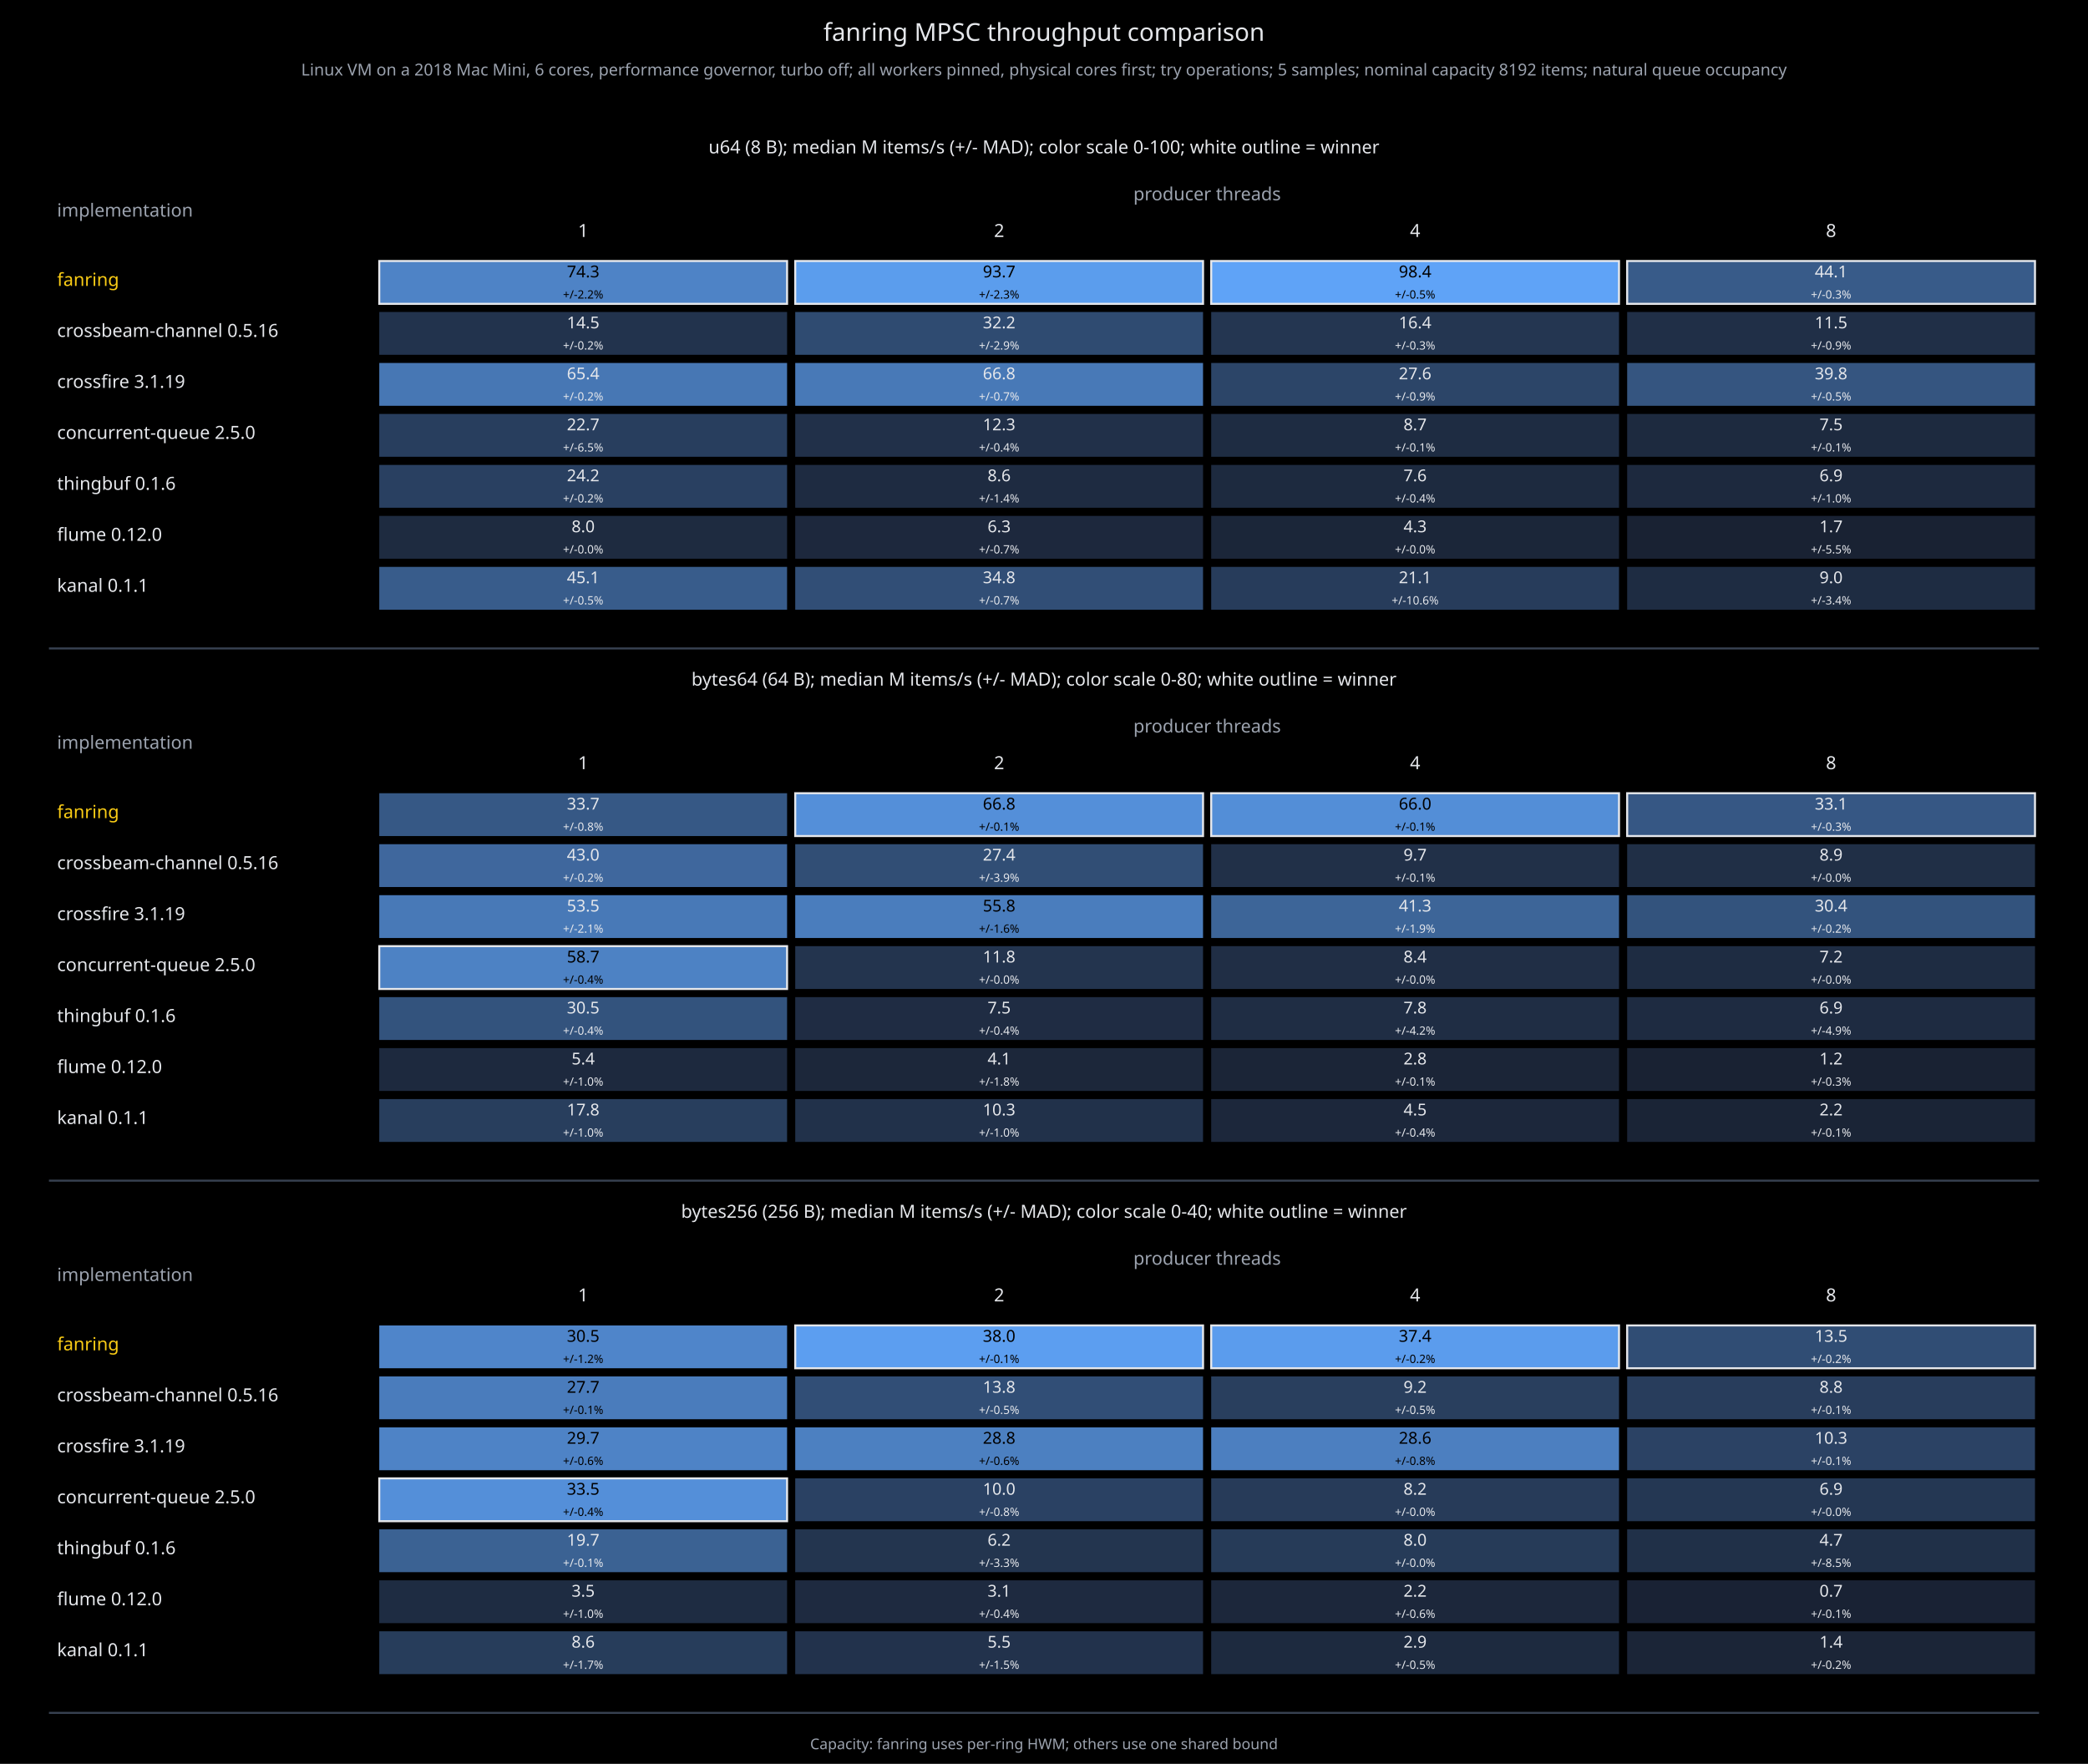
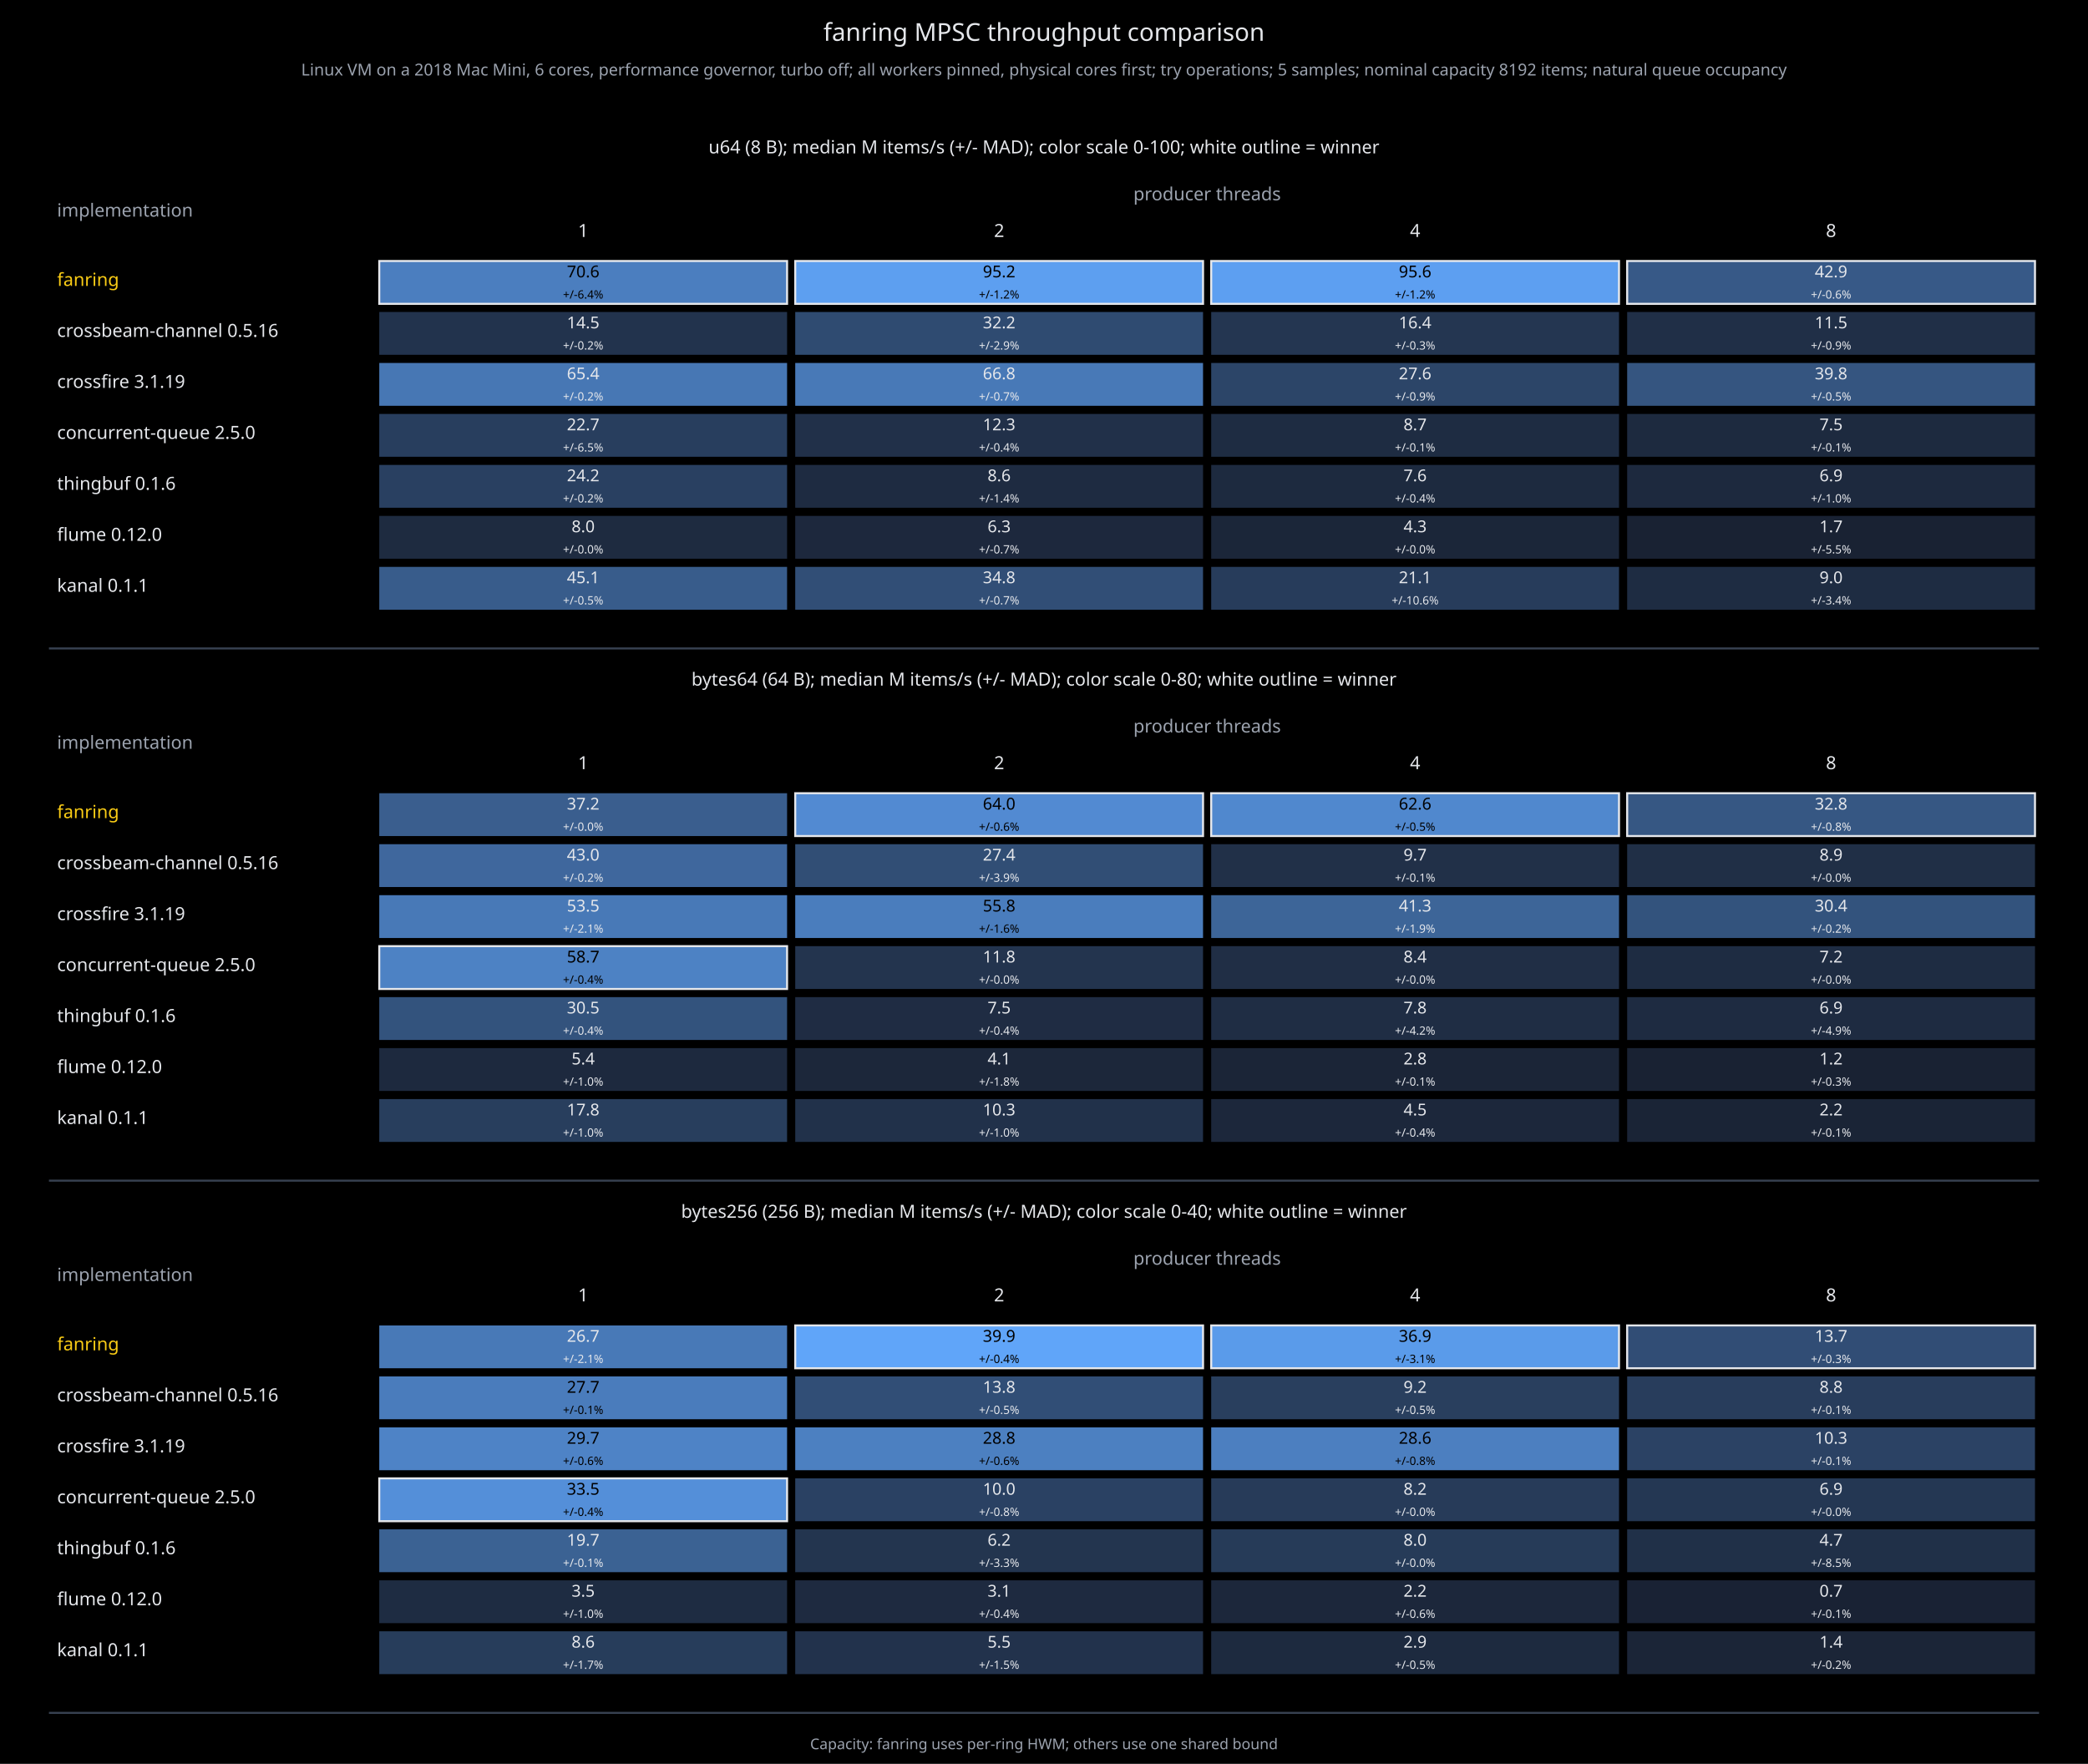
<svg xmlns="http://www.w3.org/2000/svg" width="1024" height="865" viewBox="0 0 1024 865">
  <rect x="0" y="0" width="1024" height="865" opacity="1" fill="#000000" stroke="none" />
  <text x="512" y="17" dy="0.5ex" text-anchor="middle" font-family="sans-serif" font-size="12.097" opacity="1" fill="#E5E7EB">
fanring MPSC throughput comparison
</text>
  <text x="512" y="35" dy="0.5ex" text-anchor="middle" font-family="sans-serif" font-size="8.065" opacity="1" fill="#9CA3AF">
Linux VM on a 2018 Mac Mini, 6 cores, performance governor, turbo off; all workers pinned, physical cores first; try operations; 5 samples; nominal capacity 8192 items; natural queue occupancy
</text>
  <text x="512" y="73" dy="0.5ex" text-anchor="middle" font-family="sans-serif" font-size="8.871" opacity="1" fill="#E5E7EB">
u64 (8 B); median M items/s (+/- MAD); color scale 0-100; white outline = winner
</text>
  <text x="28" y="104" dy="0.5ex" text-anchor="start" font-family="sans-serif" font-size="8.871" opacity="1" fill="#9CA3AF">
implementation
</text>
  <text x="592" y="96" dy="0.5ex" text-anchor="middle" font-family="sans-serif" font-size="8.871" opacity="1" fill="#9CA3AF">
producer threads
</text>
  <text x="286" y="114" dy="0.5ex" text-anchor="middle" font-family="sans-serif" font-size="8.871" opacity="1" fill="#E5E7EB">
1
</text>
  <text x="490" y="114" dy="0.5ex" text-anchor="middle" font-family="sans-serif" font-size="8.871" opacity="1" fill="#E5E7EB">
2
</text>
  <text x="694" y="114" dy="0.5ex" text-anchor="middle" font-family="sans-serif" font-size="8.871" opacity="1" fill="#E5E7EB">
4
</text>
  <text x="898" y="114" dy="0.5ex" text-anchor="middle" font-family="sans-serif" font-size="8.871" opacity="1" fill="#E5E7EB">
8
</text>
  <text x="28" y="138" dy="0.5ex" text-anchor="start" font-family="sans-serif" font-size="8.871" opacity="1" fill="#FACC15">
fanring
</text>
-   <rect x="186" y="128" width="200" height="21" opacity="1" fill="#4E83C6" stroke="none" />
+   <rect x="186" y="128" width="200" height="21" opacity="1" fill="#4B7EBF" stroke="none" />
  <rect x="186" y="128" width="200" height="21" opacity="1" fill="none" stroke="#E5E7EB" />
  <text x="286" y="134" dy="0.5ex" text-anchor="middle" font-family="sans-serif" font-size="8.065" opacity="1" fill="#000000">
- 74.3
+ 70.6
</text>
  <text x="286" y="145" dy="0.5ex" text-anchor="middle" font-family="sans-serif" font-size="5.645" opacity="1" fill="#000000">
- +/-2.2%
- </text>
-   <rect x="390" y="128" width="200" height="21" opacity="1" fill="#5B9DED" stroke="none" />
+ +/-6.4%
+ </text>
+   <rect x="390" y="128" width="200" height="21" opacity="1" fill="#5D9FF0" stroke="none" />
  <rect x="390" y="128" width="200" height="21" opacity="1" fill="none" stroke="#E5E7EB" />
  <text x="490" y="134" dy="0.5ex" text-anchor="middle" font-family="sans-serif" font-size="8.065" opacity="1" fill="#000000">
- 93.7
+ 95.2
</text>
  <text x="490" y="145" dy="0.5ex" text-anchor="middle" font-family="sans-serif" font-size="5.645" opacity="1" fill="#000000">
- +/-2.3%
- </text>
-   <rect x="594" y="128" width="200" height="21" opacity="1" fill="#5FA3F7" stroke="none" />
+ +/-1.2%
+ </text>
+   <rect x="594" y="128" width="200" height="21" opacity="1" fill="#5D9FF1" stroke="none" />
  <rect x="594" y="128" width="200" height="21" opacity="1" fill="none" stroke="#E5E7EB" />
  <text x="694" y="134" dy="0.5ex" text-anchor="middle" font-family="sans-serif" font-size="8.065" opacity="1" fill="#000000">
- 98.4
+ 95.6
</text>
  <text x="694" y="145" dy="0.5ex" text-anchor="middle" font-family="sans-serif" font-size="5.645" opacity="1" fill="#000000">
- +/-0.5%
- </text>
-   <rect x="798" y="128" width="200" height="21" opacity="1" fill="#385B89" stroke="none" />
+ +/-1.2%
+ </text>
+   <rect x="798" y="128" width="200" height="21" opacity="1" fill="#375987" stroke="none" />
  <rect x="798" y="128" width="200" height="21" opacity="1" fill="none" stroke="#E5E7EB" />
  <text x="898" y="134" dy="0.5ex" text-anchor="middle" font-family="sans-serif" font-size="8.065" opacity="1" fill="#E5E7EB">
- 44.1
+ 42.9
</text>
  <text x="898" y="145" dy="0.5ex" text-anchor="middle" font-family="sans-serif" font-size="5.645" opacity="1" fill="#E5E7EB">
- +/-0.3%
+ +/-0.6%
</text>
  <text x="28" y="163" dy="0.5ex" text-anchor="start" font-family="sans-serif" font-size="8.871" opacity="1" fill="#E5E7EB">
crossbeam-channel 0.5.16
</text>
  <rect x="186" y="153" width="200" height="21" opacity="1" fill="#22334D" stroke="none" />
  <text x="286" y="159" dy="0.5ex" text-anchor="middle" font-family="sans-serif" font-size="8.065" opacity="1" fill="#E5E7EB">
14.5
</text>
  <text x="286" y="170" dy="0.5ex" text-anchor="middle" font-family="sans-serif" font-size="5.645" opacity="1" fill="#E5E7EB">
+/-0.2%
</text>
  <rect x="390" y="153" width="200" height="21" opacity="1" fill="#2F4B71" stroke="none" />
  <text x="490" y="159" dy="0.5ex" text-anchor="middle" font-family="sans-serif" font-size="8.065" opacity="1" fill="#E5E7EB">
32.2
</text>
  <text x="490" y="170" dy="0.5ex" text-anchor="middle" font-family="sans-serif" font-size="5.645" opacity="1" fill="#E5E7EB">
+/-2.9%
</text>
  <rect x="594" y="153" width="200" height="21" opacity="1" fill="#243651" stroke="none" />
  <text x="694" y="159" dy="0.5ex" text-anchor="middle" font-family="sans-serif" font-size="8.065" opacity="1" fill="#E5E7EB">
16.4
</text>
  <text x="694" y="170" dy="0.5ex" text-anchor="middle" font-family="sans-serif" font-size="5.645" opacity="1" fill="#E5E7EB">
+/-0.3%
</text>
  <rect x="798" y="153" width="200" height="21" opacity="1" fill="#202F47" stroke="none" />
  <text x="898" y="159" dy="0.5ex" text-anchor="middle" font-family="sans-serif" font-size="8.065" opacity="1" fill="#E5E7EB">
11.5
</text>
  <text x="898" y="170" dy="0.5ex" text-anchor="middle" font-family="sans-serif" font-size="5.645" opacity="1" fill="#E5E7EB">
+/-0.9%
</text>
  <text x="28" y="188" dy="0.5ex" text-anchor="start" font-family="sans-serif" font-size="8.871" opacity="1" fill="#E5E7EB">
crossfire 3.1.19
</text>
  <rect x="186" y="178" width="200" height="21" opacity="1" fill="#4777B4" stroke="none" />
  <text x="286" y="184" dy="0.5ex" text-anchor="middle" font-family="sans-serif" font-size="8.065" opacity="1" fill="#E5E7EB">
65.4
</text>
  <text x="286" y="195" dy="0.5ex" text-anchor="middle" font-family="sans-serif" font-size="5.645" opacity="1" fill="#E5E7EB">
+/-0.2%
</text>
  <rect x="390" y="178" width="200" height="21" opacity="1" fill="#4879B7" stroke="none" />
  <text x="490" y="184" dy="0.5ex" text-anchor="middle" font-family="sans-serif" font-size="8.065" opacity="1" fill="#E5E7EB">
66.8
</text>
  <text x="490" y="195" dy="0.5ex" text-anchor="middle" font-family="sans-serif" font-size="5.645" opacity="1" fill="#E5E7EB">
+/-0.7%
</text>
  <rect x="594" y="178" width="200" height="21" opacity="1" fill="#2C4568" stroke="none" />
  <text x="694" y="184" dy="0.5ex" text-anchor="middle" font-family="sans-serif" font-size="8.065" opacity="1" fill="#E5E7EB">
27.6
</text>
  <text x="694" y="195" dy="0.5ex" text-anchor="middle" font-family="sans-serif" font-size="5.645" opacity="1" fill="#E5E7EB">
+/-0.9%
</text>
  <rect x="798" y="178" width="200" height="21" opacity="1" fill="#355580" stroke="none" />
  <text x="898" y="184" dy="0.5ex" text-anchor="middle" font-family="sans-serif" font-size="8.065" opacity="1" fill="#E5E7EB">
39.8
</text>
  <text x="898" y="195" dy="0.5ex" text-anchor="middle" font-family="sans-serif" font-size="5.645" opacity="1" fill="#E5E7EB">
+/-0.5%
</text>
  <text x="28" y="213" dy="0.5ex" text-anchor="start" font-family="sans-serif" font-size="8.871" opacity="1" fill="#E5E7EB">
concurrent-queue 2.5.0
</text>
  <rect x="186" y="203" width="200" height="21" opacity="1" fill="#283E5E" stroke="none" />
  <text x="286" y="209" dy="0.5ex" text-anchor="middle" font-family="sans-serif" font-size="8.065" opacity="1" fill="#E5E7EB">
22.7
</text>
  <text x="286" y="220" dy="0.5ex" text-anchor="middle" font-family="sans-serif" font-size="5.645" opacity="1" fill="#E5E7EB">
+/-6.5%
</text>
  <rect x="390" y="203" width="200" height="21" opacity="1" fill="#213049" stroke="none" />
  <text x="490" y="209" dy="0.5ex" text-anchor="middle" font-family="sans-serif" font-size="8.065" opacity="1" fill="#E5E7EB">
12.3
</text>
  <text x="490" y="220" dy="0.5ex" text-anchor="middle" font-family="sans-serif" font-size="5.645" opacity="1" fill="#E5E7EB">
+/-0.4%
</text>
  <rect x="594" y="203" width="200" height="21" opacity="1" fill="#1E2C42" stroke="none" />
  <text x="694" y="209" dy="0.5ex" text-anchor="middle" font-family="sans-serif" font-size="8.065" opacity="1" fill="#E5E7EB">
8.7
</text>
  <text x="694" y="220" dy="0.5ex" text-anchor="middle" font-family="sans-serif" font-size="5.645" opacity="1" fill="#E5E7EB">
+/-0.1%
</text>
  <rect x="798" y="203" width="200" height="21" opacity="1" fill="#1D2A3F" stroke="none" />
  <text x="898" y="209" dy="0.5ex" text-anchor="middle" font-family="sans-serif" font-size="8.065" opacity="1" fill="#E5E7EB">
7.5
</text>
  <text x="898" y="220" dy="0.5ex" text-anchor="middle" font-family="sans-serif" font-size="5.645" opacity="1" fill="#E5E7EB">
+/-0.1%
</text>
  <text x="28" y="238" dy="0.5ex" text-anchor="start" font-family="sans-serif" font-size="8.871" opacity="1" fill="#E5E7EB">
thingbuf 0.1.6
</text>
  <rect x="186" y="228" width="200" height="21" opacity="1" fill="#294061" stroke="none" />
  <text x="286" y="234" dy="0.5ex" text-anchor="middle" font-family="sans-serif" font-size="8.065" opacity="1" fill="#E5E7EB">
24.2
</text>
  <text x="286" y="245" dy="0.5ex" text-anchor="middle" font-family="sans-serif" font-size="5.645" opacity="1" fill="#E5E7EB">
+/-0.2%
</text>
  <rect x="390" y="228" width="200" height="21" opacity="1" fill="#1E2B41" stroke="none" />
  <text x="490" y="234" dy="0.5ex" text-anchor="middle" font-family="sans-serif" font-size="8.065" opacity="1" fill="#E5E7EB">
8.6
</text>
  <text x="490" y="245" dy="0.5ex" text-anchor="middle" font-family="sans-serif" font-size="5.645" opacity="1" fill="#E5E7EB">
+/-1.4%
</text>
  <rect x="594" y="228" width="200" height="21" opacity="1" fill="#1D2A3F" stroke="none" />
  <text x="694" y="234" dy="0.5ex" text-anchor="middle" font-family="sans-serif" font-size="8.065" opacity="1" fill="#E5E7EB">
7.6
</text>
  <text x="694" y="245" dy="0.5ex" text-anchor="middle" font-family="sans-serif" font-size="5.645" opacity="1" fill="#E5E7EB">
+/-0.4%
</text>
  <rect x="798" y="228" width="200" height="21" opacity="1" fill="#1D293E" stroke="none" />
  <text x="898" y="234" dy="0.5ex" text-anchor="middle" font-family="sans-serif" font-size="8.065" opacity="1" fill="#E5E7EB">
6.9
</text>
  <text x="898" y="245" dy="0.5ex" text-anchor="middle" font-family="sans-serif" font-size="5.645" opacity="1" fill="#E5E7EB">
+/-1.0%
</text>
  <text x="28" y="263" dy="0.5ex" text-anchor="start" font-family="sans-serif" font-size="8.871" opacity="1" fill="#E5E7EB">
flume 0.12.0
</text>
  <rect x="186" y="253" width="200" height="21" opacity="1" fill="#1E2B40" stroke="none" />
  <text x="286" y="259" dy="0.5ex" text-anchor="middle" font-family="sans-serif" font-size="8.065" opacity="1" fill="#E5E7EB">
8.0
</text>
  <text x="286" y="270" dy="0.5ex" text-anchor="middle" font-family="sans-serif" font-size="5.645" opacity="1" fill="#E5E7EB">
+/-0.0%
</text>
  <rect x="390" y="253" width="200" height="21" opacity="1" fill="#1D283D" stroke="none" />
  <text x="490" y="259" dy="0.5ex" text-anchor="middle" font-family="sans-serif" font-size="8.065" opacity="1" fill="#E5E7EB">
6.3
</text>
  <text x="490" y="270" dy="0.5ex" text-anchor="middle" font-family="sans-serif" font-size="5.645" opacity="1" fill="#E5E7EB">
+/-0.7%
</text>
  <rect x="594" y="253" width="200" height="21" opacity="1" fill="#1B2639" stroke="none" />
  <text x="694" y="259" dy="0.5ex" text-anchor="middle" font-family="sans-serif" font-size="8.065" opacity="1" fill="#E5E7EB">
4.3
</text>
  <text x="694" y="270" dy="0.5ex" text-anchor="middle" font-family="sans-serif" font-size="5.645" opacity="1" fill="#E5E7EB">
+/-0.0%
</text>
  <rect x="798" y="253" width="200" height="21" opacity="1" fill="#192233" stroke="none" />
  <text x="898" y="259" dy="0.5ex" text-anchor="middle" font-family="sans-serif" font-size="8.065" opacity="1" fill="#E5E7EB">
1.7
</text>
  <text x="898" y="270" dy="0.5ex" text-anchor="middle" font-family="sans-serif" font-size="5.645" opacity="1" fill="#E5E7EB">
+/-5.5%
</text>
  <text x="28" y="288" dy="0.5ex" text-anchor="start" font-family="sans-serif" font-size="8.871" opacity="1" fill="#E5E7EB">
kanal 0.1.1
</text>
  <rect x="186" y="278" width="200" height="21" opacity="1" fill="#385C8B" stroke="none" />
  <text x="286" y="284" dy="0.5ex" text-anchor="middle" font-family="sans-serif" font-size="8.065" opacity="1" fill="#E5E7EB">
45.1
</text>
  <text x="286" y="295" dy="0.5ex" text-anchor="middle" font-family="sans-serif" font-size="5.645" opacity="1" fill="#E5E7EB">
+/-0.5%
</text>
  <rect x="390" y="278" width="200" height="21" opacity="1" fill="#314E76" stroke="none" />
  <text x="490" y="284" dy="0.5ex" text-anchor="middle" font-family="sans-serif" font-size="8.065" opacity="1" fill="#E5E7EB">
34.8
</text>
  <text x="490" y="295" dy="0.5ex" text-anchor="middle" font-family="sans-serif" font-size="5.645" opacity="1" fill="#E5E7EB">
+/-0.7%
</text>
  <rect x="594" y="278" width="200" height="21" opacity="1" fill="#273C5B" stroke="none" />
  <text x="694" y="284" dy="0.5ex" text-anchor="middle" font-family="sans-serif" font-size="8.065" opacity="1" fill="#E5E7EB">
21.1
</text>
  <text x="694" y="295" dy="0.5ex" text-anchor="middle" font-family="sans-serif" font-size="5.645" opacity="1" fill="#E5E7EB">
+/-10.6%
</text>
  <rect x="798" y="278" width="200" height="21" opacity="1" fill="#1E2C42" stroke="none" />
  <text x="898" y="284" dy="0.5ex" text-anchor="middle" font-family="sans-serif" font-size="8.065" opacity="1" fill="#E5E7EB">
9.0
</text>
  <text x="898" y="295" dy="0.5ex" text-anchor="middle" font-family="sans-serif" font-size="5.645" opacity="1" fill="#E5E7EB">
+/-3.4%
</text>
  <polyline fill="none" opacity="1" stroke="#374151" stroke-width="1" points="24,318 1000,318 " />
  <text x="512" y="334" dy="0.5ex" text-anchor="middle" font-family="sans-serif" font-size="8.871" opacity="1" fill="#E5E7EB">
bytes64 (64 B); median M items/s (+/- MAD); color scale 0-80; white outline = winner
</text>
  <text x="28" y="365" dy="0.5ex" text-anchor="start" font-family="sans-serif" font-size="8.871" opacity="1" fill="#9CA3AF">
implementation
</text>
  <text x="592" y="357" dy="0.5ex" text-anchor="middle" font-family="sans-serif" font-size="8.871" opacity="1" fill="#9CA3AF">
producer threads
</text>
  <text x="286" y="375" dy="0.5ex" text-anchor="middle" font-family="sans-serif" font-size="8.871" opacity="1" fill="#E5E7EB">
1
</text>
  <text x="490" y="375" dy="0.5ex" text-anchor="middle" font-family="sans-serif" font-size="8.871" opacity="1" fill="#E5E7EB">
2
</text>
  <text x="694" y="375" dy="0.5ex" text-anchor="middle" font-family="sans-serif" font-size="8.871" opacity="1" fill="#E5E7EB">
4
</text>
  <text x="898" y="375" dy="0.5ex" text-anchor="middle" font-family="sans-serif" font-size="8.871" opacity="1" fill="#E5E7EB">
8
</text>
  <text x="28" y="399" dy="0.5ex" text-anchor="start" font-family="sans-serif" font-size="8.871" opacity="1" fill="#FACC15">
fanring
</text>
-   <rect x="186" y="389" width="200" height="21" opacity="1" fill="#365885" stroke="none" />
+   <rect x="186" y="389" width="200" height="21" opacity="1" fill="#3A5E8E" stroke="none" />
  <text x="286" y="395" dy="0.5ex" text-anchor="middle" font-family="sans-serif" font-size="8.065" opacity="1" fill="#E5E7EB">
- 33.7
+ 37.2
</text>
  <text x="286" y="406" dy="0.5ex" text-anchor="middle" font-family="sans-serif" font-size="5.645" opacity="1" fill="#E5E7EB">
- +/-0.8%
- </text>
-   <rect x="390" y="389" width="200" height="21" opacity="1" fill="#548FD9" stroke="none" />
+ +/-0.0%
+ </text>
+   <rect x="390" y="389" width="200" height="21" opacity="1" fill="#528AD2" stroke="none" />
  <rect x="390" y="389" width="200" height="21" opacity="1" fill="none" stroke="#E5E7EB" />
  <text x="490" y="395" dy="0.5ex" text-anchor="middle" font-family="sans-serif" font-size="8.065" opacity="1" fill="#000000">
- 66.8
+ 64.0
</text>
  <text x="490" y="406" dy="0.5ex" text-anchor="middle" font-family="sans-serif" font-size="5.645" opacity="1" fill="#000000">
- +/-0.1%
- </text>
-   <rect x="594" y="389" width="200" height="21" opacity="1" fill="#538ED7" stroke="none" />
+ +/-0.6%
+ </text>
+   <rect x="594" y="389" width="200" height="21" opacity="1" fill="#5088CE" stroke="none" />
  <rect x="594" y="389" width="200" height="21" opacity="1" fill="none" stroke="#E5E7EB" />
  <text x="694" y="395" dy="0.5ex" text-anchor="middle" font-family="sans-serif" font-size="8.065" opacity="1" fill="#000000">
- 66.0
+ 62.6
</text>
  <text x="694" y="406" dy="0.5ex" text-anchor="middle" font-family="sans-serif" font-size="5.645" opacity="1" fill="#000000">
- +/-0.1%
- </text>
-   <rect x="798" y="389" width="200" height="21" opacity="1" fill="#365784" stroke="none" />
+ +/-0.5%
+ </text>
+   <rect x="798" y="389" width="200" height="21" opacity="1" fill="#365783" stroke="none" />
  <rect x="798" y="389" width="200" height="21" opacity="1" fill="none" stroke="#E5E7EB" />
  <text x="898" y="395" dy="0.5ex" text-anchor="middle" font-family="sans-serif" font-size="8.065" opacity="1" fill="#E5E7EB">
- 33.1
+ 32.8
</text>
  <text x="898" y="406" dy="0.5ex" text-anchor="middle" font-family="sans-serif" font-size="5.645" opacity="1" fill="#E5E7EB">
- +/-0.3%
+ +/-0.8%
</text>
  <text x="28" y="424" dy="0.5ex" text-anchor="start" font-family="sans-serif" font-size="8.871" opacity="1" fill="#E5E7EB">
crossbeam-channel 0.5.16
</text>
  <rect x="186" y="414" width="200" height="21" opacity="1" fill="#3F679D" stroke="none" />
  <text x="286" y="420" dy="0.5ex" text-anchor="middle" font-family="sans-serif" font-size="8.065" opacity="1" fill="#E5E7EB">
43.0
</text>
  <text x="286" y="431" dy="0.5ex" text-anchor="middle" font-family="sans-serif" font-size="5.645" opacity="1" fill="#E5E7EB">
+/-0.2%
</text>
  <rect x="390" y="414" width="200" height="21" opacity="1" fill="#314E75" stroke="none" />
  <text x="490" y="420" dy="0.5ex" text-anchor="middle" font-family="sans-serif" font-size="8.065" opacity="1" fill="#E5E7EB">
27.4
</text>
  <text x="490" y="431" dy="0.5ex" text-anchor="middle" font-family="sans-serif" font-size="5.645" opacity="1" fill="#E5E7EB">
+/-3.9%
</text>
  <rect x="594" y="414" width="200" height="21" opacity="1" fill="#213048" stroke="none" />
  <text x="694" y="420" dy="0.5ex" text-anchor="middle" font-family="sans-serif" font-size="8.065" opacity="1" fill="#E5E7EB">
9.7
</text>
  <text x="694" y="431" dy="0.5ex" text-anchor="middle" font-family="sans-serif" font-size="5.645" opacity="1" fill="#E5E7EB">
+/-0.1%
</text>
  <rect x="798" y="414" width="200" height="21" opacity="1" fill="#202F46" stroke="none" />
  <text x="898" y="420" dy="0.5ex" text-anchor="middle" font-family="sans-serif" font-size="8.065" opacity="1" fill="#E5E7EB">
8.9
</text>
  <text x="898" y="431" dy="0.5ex" text-anchor="middle" font-family="sans-serif" font-size="5.645" opacity="1" fill="#E5E7EB">
+/-0.0%
</text>
  <text x="28" y="449" dy="0.5ex" text-anchor="start" font-family="sans-serif" font-size="8.871" opacity="1" fill="#E5E7EB">
crossfire 3.1.19
</text>
  <rect x="186" y="439" width="200" height="21" opacity="1" fill="#4879B7" stroke="none" />
  <text x="286" y="445" dy="0.5ex" text-anchor="middle" font-family="sans-serif" font-size="8.065" opacity="1" fill="#E5E7EB">
53.5
</text>
  <text x="286" y="456" dy="0.5ex" text-anchor="middle" font-family="sans-serif" font-size="5.645" opacity="1" fill="#E5E7EB">
+/-2.1%
</text>
  <rect x="390" y="439" width="200" height="21" opacity="1" fill="#4A7DBD" stroke="none" />
  <text x="490" y="445" dy="0.5ex" text-anchor="middle" font-family="sans-serif" font-size="8.065" opacity="1" fill="#000000">
55.8
</text>
  <text x="490" y="456" dy="0.5ex" text-anchor="middle" font-family="sans-serif" font-size="5.645" opacity="1" fill="#000000">
+/-1.6%
</text>
  <rect x="594" y="439" width="200" height="21" opacity="1" fill="#3D6598" stroke="none" />
  <text x="694" y="445" dy="0.5ex" text-anchor="middle" font-family="sans-serif" font-size="8.065" opacity="1" fill="#E5E7EB">
41.3
</text>
  <text x="694" y="456" dy="0.5ex" text-anchor="middle" font-family="sans-serif" font-size="5.645" opacity="1" fill="#E5E7EB">
+/-1.9%
</text>
  <rect x="798" y="439" width="200" height="21" opacity="1" fill="#33537D" stroke="none" />
  <text x="898" y="445" dy="0.5ex" text-anchor="middle" font-family="sans-serif" font-size="8.065" opacity="1" fill="#E5E7EB">
30.4
</text>
  <text x="898" y="456" dy="0.5ex" text-anchor="middle" font-family="sans-serif" font-size="5.645" opacity="1" fill="#E5E7EB">
+/-0.2%
</text>
  <text x="28" y="474" dy="0.5ex" text-anchor="start" font-family="sans-serif" font-size="8.871" opacity="1" fill="#E5E7EB">
concurrent-queue 2.5.0
</text>
  <rect x="186" y="464" width="200" height="21" opacity="1" fill="#4D82C4" stroke="none" />
  <rect x="186" y="464" width="200" height="21" opacity="1" fill="none" stroke="#E5E7EB" />
  <text x="286" y="470" dy="0.5ex" text-anchor="middle" font-family="sans-serif" font-size="8.065" opacity="1" fill="#000000">
58.7
</text>
  <text x="286" y="481" dy="0.5ex" text-anchor="middle" font-family="sans-serif" font-size="5.645" opacity="1" fill="#000000">
+/-0.4%
</text>
  <rect x="390" y="464" width="200" height="21" opacity="1" fill="#23344E" stroke="none" />
  <text x="490" y="470" dy="0.5ex" text-anchor="middle" font-family="sans-serif" font-size="8.065" opacity="1" fill="#E5E7EB">
11.8
</text>
  <text x="490" y="481" dy="0.5ex" text-anchor="middle" font-family="sans-serif" font-size="5.645" opacity="1" fill="#E5E7EB">
+/-0.0%
</text>
  <rect x="594" y="464" width="200" height="21" opacity="1" fill="#202E45" stroke="none" />
  <text x="694" y="470" dy="0.5ex" text-anchor="middle" font-family="sans-serif" font-size="8.065" opacity="1" fill="#E5E7EB">
8.4
</text>
  <text x="694" y="481" dy="0.5ex" text-anchor="middle" font-family="sans-serif" font-size="5.645" opacity="1" fill="#E5E7EB">
+/-0.0%
</text>
  <rect x="798" y="464" width="200" height="21" opacity="1" fill="#1E2C42" stroke="none" />
  <text x="898" y="470" dy="0.5ex" text-anchor="middle" font-family="sans-serif" font-size="8.065" opacity="1" fill="#E5E7EB">
7.2
</text>
  <text x="898" y="481" dy="0.5ex" text-anchor="middle" font-family="sans-serif" font-size="5.645" opacity="1" fill="#E5E7EB">
+/-0.0%
</text>
  <text x="28" y="499" dy="0.5ex" text-anchor="start" font-family="sans-serif" font-size="8.871" opacity="1" fill="#E5E7EB">
thingbuf 0.1.6
</text>
  <rect x="186" y="489" width="200" height="21" opacity="1" fill="#33537D" stroke="none" />
  <text x="286" y="495" dy="0.5ex" text-anchor="middle" font-family="sans-serif" font-size="8.065" opacity="1" fill="#E5E7EB">
30.5
</text>
  <text x="286" y="506" dy="0.5ex" text-anchor="middle" font-family="sans-serif" font-size="5.645" opacity="1" fill="#E5E7EB">
+/-0.4%
</text>
  <rect x="390" y="489" width="200" height="21" opacity="1" fill="#1F2C43" stroke="none" />
  <text x="490" y="495" dy="0.5ex" text-anchor="middle" font-family="sans-serif" font-size="8.065" opacity="1" fill="#E5E7EB">
7.5
</text>
  <text x="490" y="506" dy="0.5ex" text-anchor="middle" font-family="sans-serif" font-size="5.645" opacity="1" fill="#E5E7EB">
+/-0.4%
</text>
  <rect x="594" y="489" width="200" height="21" opacity="1" fill="#1F2D44" stroke="none" />
  <text x="694" y="495" dy="0.5ex" text-anchor="middle" font-family="sans-serif" font-size="8.065" opacity="1" fill="#E5E7EB">
7.8
</text>
  <text x="694" y="506" dy="0.5ex" text-anchor="middle" font-family="sans-serif" font-size="5.645" opacity="1" fill="#E5E7EB">
+/-4.2%
</text>
  <rect x="798" y="489" width="200" height="21" opacity="1" fill="#1E2B41" stroke="none" />
  <text x="898" y="495" dy="0.5ex" text-anchor="middle" font-family="sans-serif" font-size="8.065" opacity="1" fill="#E5E7EB">
6.9
</text>
  <text x="898" y="506" dy="0.5ex" text-anchor="middle" font-family="sans-serif" font-size="5.645" opacity="1" fill="#E5E7EB">
+/-4.9%
</text>
  <text x="28" y="524" dy="0.5ex" text-anchor="start" font-family="sans-serif" font-size="8.871" opacity="1" fill="#E5E7EB">
flume 0.12.0
</text>
  <rect x="186" y="514" width="200" height="21" opacity="1" fill="#1D293E" stroke="none" />
  <text x="286" y="520" dy="0.5ex" text-anchor="middle" font-family="sans-serif" font-size="8.065" opacity="1" fill="#E5E7EB">
5.4
</text>
  <text x="286" y="531" dy="0.5ex" text-anchor="middle" font-family="sans-serif" font-size="5.645" opacity="1" fill="#E5E7EB">
+/-1.0%
</text>
  <rect x="390" y="514" width="200" height="21" opacity="1" fill="#1C273A" stroke="none" />
  <text x="490" y="520" dy="0.5ex" text-anchor="middle" font-family="sans-serif" font-size="8.065" opacity="1" fill="#E5E7EB">
4.1
</text>
  <text x="490" y="531" dy="0.5ex" text-anchor="middle" font-family="sans-serif" font-size="5.645" opacity="1" fill="#E5E7EB">
+/-1.8%
</text>
  <rect x="594" y="514" width="200" height="21" opacity="1" fill="#1B2537" stroke="none" />
  <text x="694" y="520" dy="0.5ex" text-anchor="middle" font-family="sans-serif" font-size="8.065" opacity="1" fill="#E5E7EB">
2.8
</text>
  <text x="694" y="531" dy="0.5ex" text-anchor="middle" font-family="sans-serif" font-size="5.645" opacity="1" fill="#E5E7EB">
+/-0.1%
</text>
  <rect x="798" y="514" width="200" height="21" opacity="1" fill="#192233" stroke="none" />
  <text x="898" y="520" dy="0.5ex" text-anchor="middle" font-family="sans-serif" font-size="8.065" opacity="1" fill="#E5E7EB">
1.2
</text>
  <text x="898" y="531" dy="0.5ex" text-anchor="middle" font-family="sans-serif" font-size="5.645" opacity="1" fill="#E5E7EB">
+/-0.3%
</text>
  <text x="28" y="549" dy="0.5ex" text-anchor="start" font-family="sans-serif" font-size="8.871" opacity="1" fill="#E5E7EB">
kanal 0.1.1
</text>
  <rect x="186" y="539" width="200" height="21" opacity="1" fill="#283E5D" stroke="none" />
  <text x="286" y="545" dy="0.5ex" text-anchor="middle" font-family="sans-serif" font-size="8.065" opacity="1" fill="#E5E7EB">
17.8
</text>
  <text x="286" y="556" dy="0.5ex" text-anchor="middle" font-family="sans-serif" font-size="5.645" opacity="1" fill="#E5E7EB">
+/-1.0%
</text>
  <rect x="390" y="539" width="200" height="21" opacity="1" fill="#21314A" stroke="none" />
  <text x="490" y="545" dy="0.5ex" text-anchor="middle" font-family="sans-serif" font-size="8.065" opacity="1" fill="#E5E7EB">
10.3
</text>
  <text x="490" y="556" dy="0.5ex" text-anchor="middle" font-family="sans-serif" font-size="5.645" opacity="1" fill="#E5E7EB">
+/-1.0%
</text>
  <rect x="594" y="539" width="200" height="21" opacity="1" fill="#1C273B" stroke="none" />
  <text x="694" y="545" dy="0.5ex" text-anchor="middle" font-family="sans-serif" font-size="8.065" opacity="1" fill="#E5E7EB">
4.5
</text>
  <text x="694" y="556" dy="0.5ex" text-anchor="middle" font-family="sans-serif" font-size="5.645" opacity="1" fill="#E5E7EB">
+/-0.4%
</text>
  <rect x="798" y="539" width="200" height="21" opacity="1" fill="#1A2436" stroke="none" />
  <text x="898" y="545" dy="0.5ex" text-anchor="middle" font-family="sans-serif" font-size="8.065" opacity="1" fill="#E5E7EB">
2.2
</text>
  <text x="898" y="556" dy="0.5ex" text-anchor="middle" font-family="sans-serif" font-size="5.645" opacity="1" fill="#E5E7EB">
+/-0.1%
</text>
  <polyline fill="none" opacity="1" stroke="#374151" stroke-width="1" points="24,579 1000,579 " />
  <text x="512" y="595" dy="0.5ex" text-anchor="middle" font-family="sans-serif" font-size="8.871" opacity="1" fill="#E5E7EB">
bytes256 (256 B); median M items/s (+/- MAD); color scale 0-40; white outline = winner
</text>
  <text x="28" y="626" dy="0.5ex" text-anchor="start" font-family="sans-serif" font-size="8.871" opacity="1" fill="#9CA3AF">
implementation
</text>
  <text x="592" y="618" dy="0.5ex" text-anchor="middle" font-family="sans-serif" font-size="8.871" opacity="1" fill="#9CA3AF">
producer threads
</text>
  <text x="286" y="636" dy="0.5ex" text-anchor="middle" font-family="sans-serif" font-size="8.871" opacity="1" fill="#E5E7EB">
1
</text>
  <text x="490" y="636" dy="0.5ex" text-anchor="middle" font-family="sans-serif" font-size="8.871" opacity="1" fill="#E5E7EB">
2
</text>
  <text x="694" y="636" dy="0.5ex" text-anchor="middle" font-family="sans-serif" font-size="8.871" opacity="1" fill="#E5E7EB">
4
</text>
  <text x="898" y="636" dy="0.5ex" text-anchor="middle" font-family="sans-serif" font-size="8.871" opacity="1" fill="#E5E7EB">
8
</text>
  <text x="28" y="660" dy="0.5ex" text-anchor="start" font-family="sans-serif" font-size="8.871" opacity="1" fill="#FACC15">
fanring
</text>
-   <rect x="186" y="650" width="200" height="21" opacity="1" fill="#4F85CA" stroke="none" />
-   <text x="286" y="656" dy="0.5ex" text-anchor="middle" font-family="sans-serif" font-size="8.065" opacity="1" fill="#000000">
- 30.5
- </text>
-   <text x="286" y="667" dy="0.5ex" text-anchor="middle" font-family="sans-serif" font-size="5.645" opacity="1" fill="#000000">
- +/-1.2%
- </text>
-   <rect x="390" y="650" width="200" height="21" opacity="1" fill="#5C9EF0" stroke="none" />
+   <rect x="186" y="650" width="200" height="21" opacity="1" fill="#4879B7" stroke="none" />
+   <text x="286" y="656" dy="0.5ex" text-anchor="middle" font-family="sans-serif" font-size="8.065" opacity="1" fill="#E5E7EB">
+ 26.7
+ </text>
+   <text x="286" y="667" dy="0.5ex" text-anchor="middle" font-family="sans-serif" font-size="5.645" opacity="1" fill="#E5E7EB">
+ +/-2.1%
+ </text>
+   <rect x="390" y="650" width="200" height="21" opacity="1" fill="#60A5F9" stroke="none" />
  <rect x="390" y="650" width="200" height="21" opacity="1" fill="none" stroke="#E5E7EB" />
  <text x="490" y="656" dy="0.5ex" text-anchor="middle" font-family="sans-serif" font-size="8.065" opacity="1" fill="#000000">
- 38.0
+ 39.9
</text>
  <text x="490" y="667" dy="0.5ex" text-anchor="middle" font-family="sans-serif" font-size="5.645" opacity="1" fill="#000000">
- +/-0.1%
- </text>
-   <rect x="594" y="650" width="200" height="21" opacity="1" fill="#5B9CED" stroke="none" />
+ +/-0.4%
+ </text>
+   <rect x="594" y="650" width="200" height="21" opacity="1" fill="#5A9BEA" stroke="none" />
  <rect x="594" y="650" width="200" height="21" opacity="1" fill="none" stroke="#E5E7EB" />
  <text x="694" y="656" dy="0.5ex" text-anchor="middle" font-family="sans-serif" font-size="8.065" opacity="1" fill="#000000">
- 37.4
+ 36.9
</text>
  <text x="694" y="667" dy="0.5ex" text-anchor="middle" font-family="sans-serif" font-size="5.645" opacity="1" fill="#000000">
- +/-0.2%
- </text>
-   <rect x="798" y="650" width="200" height="21" opacity="1" fill="#304D74" stroke="none" />
+ +/-3.1%
+ </text>
+   <rect x="798" y="650" width="200" height="21" opacity="1" fill="#314D75" stroke="none" />
  <rect x="798" y="650" width="200" height="21" opacity="1" fill="none" stroke="#E5E7EB" />
  <text x="898" y="656" dy="0.5ex" text-anchor="middle" font-family="sans-serif" font-size="8.065" opacity="1" fill="#E5E7EB">
- 13.5
+ 13.7
</text>
  <text x="898" y="667" dy="0.5ex" text-anchor="middle" font-family="sans-serif" font-size="5.645" opacity="1" fill="#E5E7EB">
- +/-0.2%
+ +/-0.3%
</text>
  <text x="28" y="685" dy="0.5ex" text-anchor="start" font-family="sans-serif" font-size="8.871" opacity="1" fill="#E5E7EB">
crossbeam-channel 0.5.16
</text>
  <rect x="186" y="675" width="200" height="21" opacity="1" fill="#4A7CBC" stroke="none" />
  <text x="286" y="681" dy="0.5ex" text-anchor="middle" font-family="sans-serif" font-size="8.065" opacity="1" fill="#000000">
27.7
</text>
  <text x="286" y="692" dy="0.5ex" text-anchor="middle" font-family="sans-serif" font-size="5.645" opacity="1" fill="#000000">
+/-0.1%
</text>
  <rect x="390" y="675" width="200" height="21" opacity="1" fill="#314E76" stroke="none" />
  <text x="490" y="681" dy="0.5ex" text-anchor="middle" font-family="sans-serif" font-size="8.065" opacity="1" fill="#E5E7EB">
13.8
</text>
  <text x="490" y="692" dy="0.5ex" text-anchor="middle" font-family="sans-serif" font-size="5.645" opacity="1" fill="#E5E7EB">
+/-0.5%
</text>
  <rect x="594" y="675" width="200" height="21" opacity="1" fill="#293F5E" stroke="none" />
  <text x="694" y="681" dy="0.5ex" text-anchor="middle" font-family="sans-serif" font-size="8.065" opacity="1" fill="#E5E7EB">
9.2
</text>
  <text x="694" y="692" dy="0.5ex" text-anchor="middle" font-family="sans-serif" font-size="5.645" opacity="1" fill="#E5E7EB">
+/-0.5%
</text>
  <rect x="798" y="675" width="200" height="21" opacity="1" fill="#283D5C" stroke="none" />
  <text x="898" y="681" dy="0.5ex" text-anchor="middle" font-family="sans-serif" font-size="8.065" opacity="1" fill="#E5E7EB">
8.8
</text>
  <text x="898" y="692" dy="0.5ex" text-anchor="middle" font-family="sans-serif" font-size="5.645" opacity="1" fill="#E5E7EB">
+/-0.1%
</text>
  <text x="28" y="710" dy="0.5ex" text-anchor="start" font-family="sans-serif" font-size="8.871" opacity="1" fill="#E5E7EB">
crossfire 3.1.19
</text>
  <rect x="186" y="700" width="200" height="21" opacity="1" fill="#4E83C6" stroke="none" />
  <text x="286" y="706" dy="0.5ex" text-anchor="middle" font-family="sans-serif" font-size="8.065" opacity="1" fill="#000000">
29.7
</text>
  <text x="286" y="717" dy="0.5ex" text-anchor="middle" font-family="sans-serif" font-size="5.645" opacity="1" fill="#000000">
+/-0.6%
</text>
  <rect x="390" y="700" width="200" height="21" opacity="1" fill="#4C80C1" stroke="none" />
  <text x="490" y="706" dy="0.5ex" text-anchor="middle" font-family="sans-serif" font-size="8.065" opacity="1" fill="#000000">
28.8
</text>
  <text x="490" y="717" dy="0.5ex" text-anchor="middle" font-family="sans-serif" font-size="5.645" opacity="1" fill="#000000">
+/-0.6%
</text>
  <rect x="594" y="700" width="200" height="21" opacity="1" fill="#4C7FC0" stroke="none" />
  <text x="694" y="706" dy="0.5ex" text-anchor="middle" font-family="sans-serif" font-size="8.065" opacity="1" fill="#000000">
28.6
</text>
  <text x="694" y="717" dy="0.5ex" text-anchor="middle" font-family="sans-serif" font-size="5.645" opacity="1" fill="#000000">
+/-0.8%
</text>
  <rect x="798" y="700" width="200" height="21" opacity="1" fill="#2B4264" stroke="none" />
  <text x="898" y="706" dy="0.5ex" text-anchor="middle" font-family="sans-serif" font-size="8.065" opacity="1" fill="#E5E7EB">
10.3
</text>
  <text x="898" y="717" dy="0.5ex" text-anchor="middle" font-family="sans-serif" font-size="5.645" opacity="1" fill="#E5E7EB">
+/-0.1%
</text>
  <text x="28" y="735" dy="0.5ex" text-anchor="start" font-family="sans-serif" font-size="8.871" opacity="1" fill="#E5E7EB">
concurrent-queue 2.5.0
</text>
  <rect x="186" y="725" width="200" height="21" opacity="1" fill="#548FD9" stroke="none" />
  <rect x="186" y="725" width="200" height="21" opacity="1" fill="none" stroke="#E5E7EB" />
  <text x="286" y="731" dy="0.5ex" text-anchor="middle" font-family="sans-serif" font-size="8.065" opacity="1" fill="#000000">
33.5
</text>
  <text x="286" y="742" dy="0.5ex" text-anchor="middle" font-family="sans-serif" font-size="5.645" opacity="1" fill="#000000">
+/-0.4%
</text>
  <rect x="390" y="725" width="200" height="21" opacity="1" fill="#2A4163" stroke="none" />
  <text x="490" y="731" dy="0.5ex" text-anchor="middle" font-family="sans-serif" font-size="8.065" opacity="1" fill="#E5E7EB">
10.0
</text>
  <text x="490" y="742" dy="0.5ex" text-anchor="middle" font-family="sans-serif" font-size="5.645" opacity="1" fill="#E5E7EB">
+/-0.8%
</text>
  <rect x="594" y="725" width="200" height="21" opacity="1" fill="#273B59" stroke="none" />
  <text x="694" y="731" dy="0.5ex" text-anchor="middle" font-family="sans-serif" font-size="8.065" opacity="1" fill="#E5E7EB">
8.2
</text>
  <text x="694" y="742" dy="0.5ex" text-anchor="middle" font-family="sans-serif" font-size="5.645" opacity="1" fill="#E5E7EB">
+/-0.0%
</text>
  <rect x="798" y="725" width="200" height="21" opacity="1" fill="#243753" stroke="none" />
  <text x="898" y="731" dy="0.5ex" text-anchor="middle" font-family="sans-serif" font-size="8.065" opacity="1" fill="#E5E7EB">
6.9
</text>
  <text x="898" y="742" dy="0.5ex" text-anchor="middle" font-family="sans-serif" font-size="5.645" opacity="1" fill="#E5E7EB">
+/-0.0%
</text>
  <text x="28" y="760" dy="0.5ex" text-anchor="start" font-family="sans-serif" font-size="8.871" opacity="1" fill="#E5E7EB">
thingbuf 0.1.6
</text>
  <rect x="186" y="750" width="200" height="21" opacity="1" fill="#3B6293" stroke="none" />
  <text x="286" y="756" dy="0.5ex" text-anchor="middle" font-family="sans-serif" font-size="8.065" opacity="1" fill="#E5E7EB">
19.7
</text>
  <text x="286" y="767" dy="0.5ex" text-anchor="middle" font-family="sans-serif" font-size="5.645" opacity="1" fill="#E5E7EB">
+/-0.1%
</text>
  <rect x="390" y="750" width="200" height="21" opacity="1" fill="#23354F" stroke="none" />
  <text x="490" y="756" dy="0.5ex" text-anchor="middle" font-family="sans-serif" font-size="8.065" opacity="1" fill="#E5E7EB">
6.2
</text>
  <text x="490" y="767" dy="0.5ex" text-anchor="middle" font-family="sans-serif" font-size="5.645" opacity="1" fill="#E5E7EB">
+/-3.3%
</text>
  <rect x="594" y="750" width="200" height="21" opacity="1" fill="#263B58" stroke="none" />
  <text x="694" y="756" dy="0.5ex" text-anchor="middle" font-family="sans-serif" font-size="8.065" opacity="1" fill="#E5E7EB">
8.0
</text>
  <text x="694" y="767" dy="0.5ex" text-anchor="middle" font-family="sans-serif" font-size="5.645" opacity="1" fill="#E5E7EB">
+/-0.0%
</text>
  <rect x="798" y="750" width="200" height="21" opacity="1" fill="#203048" stroke="none" />
  <text x="898" y="756" dy="0.5ex" text-anchor="middle" font-family="sans-serif" font-size="8.065" opacity="1" fill="#E5E7EB">
4.7
</text>
  <text x="898" y="767" dy="0.5ex" text-anchor="middle" font-family="sans-serif" font-size="5.645" opacity="1" fill="#E5E7EB">
+/-8.5%
</text>
  <text x="28" y="785" dy="0.5ex" text-anchor="start" font-family="sans-serif" font-size="8.871" opacity="1" fill="#E5E7EB">
flume 0.12.0
</text>
  <rect x="186" y="775" width="200" height="21" opacity="1" fill="#1E2C42" stroke="none" />
  <text x="286" y="781" dy="0.5ex" text-anchor="middle" font-family="sans-serif" font-size="8.065" opacity="1" fill="#E5E7EB">
3.5
</text>
  <text x="286" y="792" dy="0.5ex" text-anchor="middle" font-family="sans-serif" font-size="5.645" opacity="1" fill="#E5E7EB">
+/-1.0%
</text>
  <rect x="390" y="775" width="200" height="21" opacity="1" fill="#1E2A40" stroke="none" />
  <text x="490" y="781" dy="0.5ex" text-anchor="middle" font-family="sans-serif" font-size="8.065" opacity="1" fill="#E5E7EB">
3.1
</text>
  <text x="490" y="792" dy="0.5ex" text-anchor="middle" font-family="sans-serif" font-size="5.645" opacity="1" fill="#E5E7EB">
+/-0.4%
</text>
  <rect x="594" y="775" width="200" height="21" opacity="1" fill="#1C273B" stroke="none" />
  <text x="694" y="781" dy="0.5ex" text-anchor="middle" font-family="sans-serif" font-size="8.065" opacity="1" fill="#E5E7EB">
2.2
</text>
  <text x="694" y="792" dy="0.5ex" text-anchor="middle" font-family="sans-serif" font-size="5.645" opacity="1" fill="#E5E7EB">
+/-0.6%
</text>
  <rect x="798" y="775" width="200" height="21" opacity="1" fill="#192234" stroke="none" />
  <text x="898" y="781" dy="0.5ex" text-anchor="middle" font-family="sans-serif" font-size="8.065" opacity="1" fill="#E5E7EB">
0.7
</text>
  <text x="898" y="792" dy="0.5ex" text-anchor="middle" font-family="sans-serif" font-size="5.645" opacity="1" fill="#E5E7EB">
+/-0.1%
</text>
  <text x="28" y="810" dy="0.5ex" text-anchor="start" font-family="sans-serif" font-size="8.871" opacity="1" fill="#E5E7EB">
kanal 0.1.1
</text>
  <rect x="186" y="800" width="200" height="21" opacity="1" fill="#273D5B" stroke="none" />
  <text x="286" y="806" dy="0.5ex" text-anchor="middle" font-family="sans-serif" font-size="8.065" opacity="1" fill="#E5E7EB">
8.6
</text>
  <text x="286" y="817" dy="0.5ex" text-anchor="middle" font-family="sans-serif" font-size="5.645" opacity="1" fill="#E5E7EB">
+/-1.7%
</text>
  <rect x="390" y="800" width="200" height="21" opacity="1" fill="#22324C" stroke="none" />
  <text x="490" y="806" dy="0.5ex" text-anchor="middle" font-family="sans-serif" font-size="8.065" opacity="1" fill="#E5E7EB">
5.5
</text>
  <text x="490" y="817" dy="0.5ex" text-anchor="middle" font-family="sans-serif" font-size="5.645" opacity="1" fill="#E5E7EB">
+/-1.5%
</text>
  <rect x="594" y="800" width="200" height="21" opacity="1" fill="#1D2A3F" stroke="none" />
  <text x="694" y="806" dy="0.5ex" text-anchor="middle" font-family="sans-serif" font-size="8.065" opacity="1" fill="#E5E7EB">
2.9
</text>
  <text x="694" y="817" dy="0.5ex" text-anchor="middle" font-family="sans-serif" font-size="5.645" opacity="1" fill="#E5E7EB">
+/-0.5%
</text>
  <rect x="798" y="800" width="200" height="21" opacity="1" fill="#1B2537" stroke="none" />
  <text x="898" y="806" dy="0.5ex" text-anchor="middle" font-family="sans-serif" font-size="8.065" opacity="1" fill="#E5E7EB">
1.4
</text>
  <text x="898" y="817" dy="0.5ex" text-anchor="middle" font-family="sans-serif" font-size="5.645" opacity="1" fill="#E5E7EB">
+/-0.2%
</text>
  <polyline fill="none" opacity="1" stroke="#374151" stroke-width="1" points="24,840 1000,840 " />
  <text x="512" y="856" dy="0.5ex" text-anchor="middle" font-family="sans-serif" font-size="7.258" opacity="1" fill="#9CA3AF">
Capacity: fanring uses per-ring HWM; others use one shared bound
</text>
</svg>
